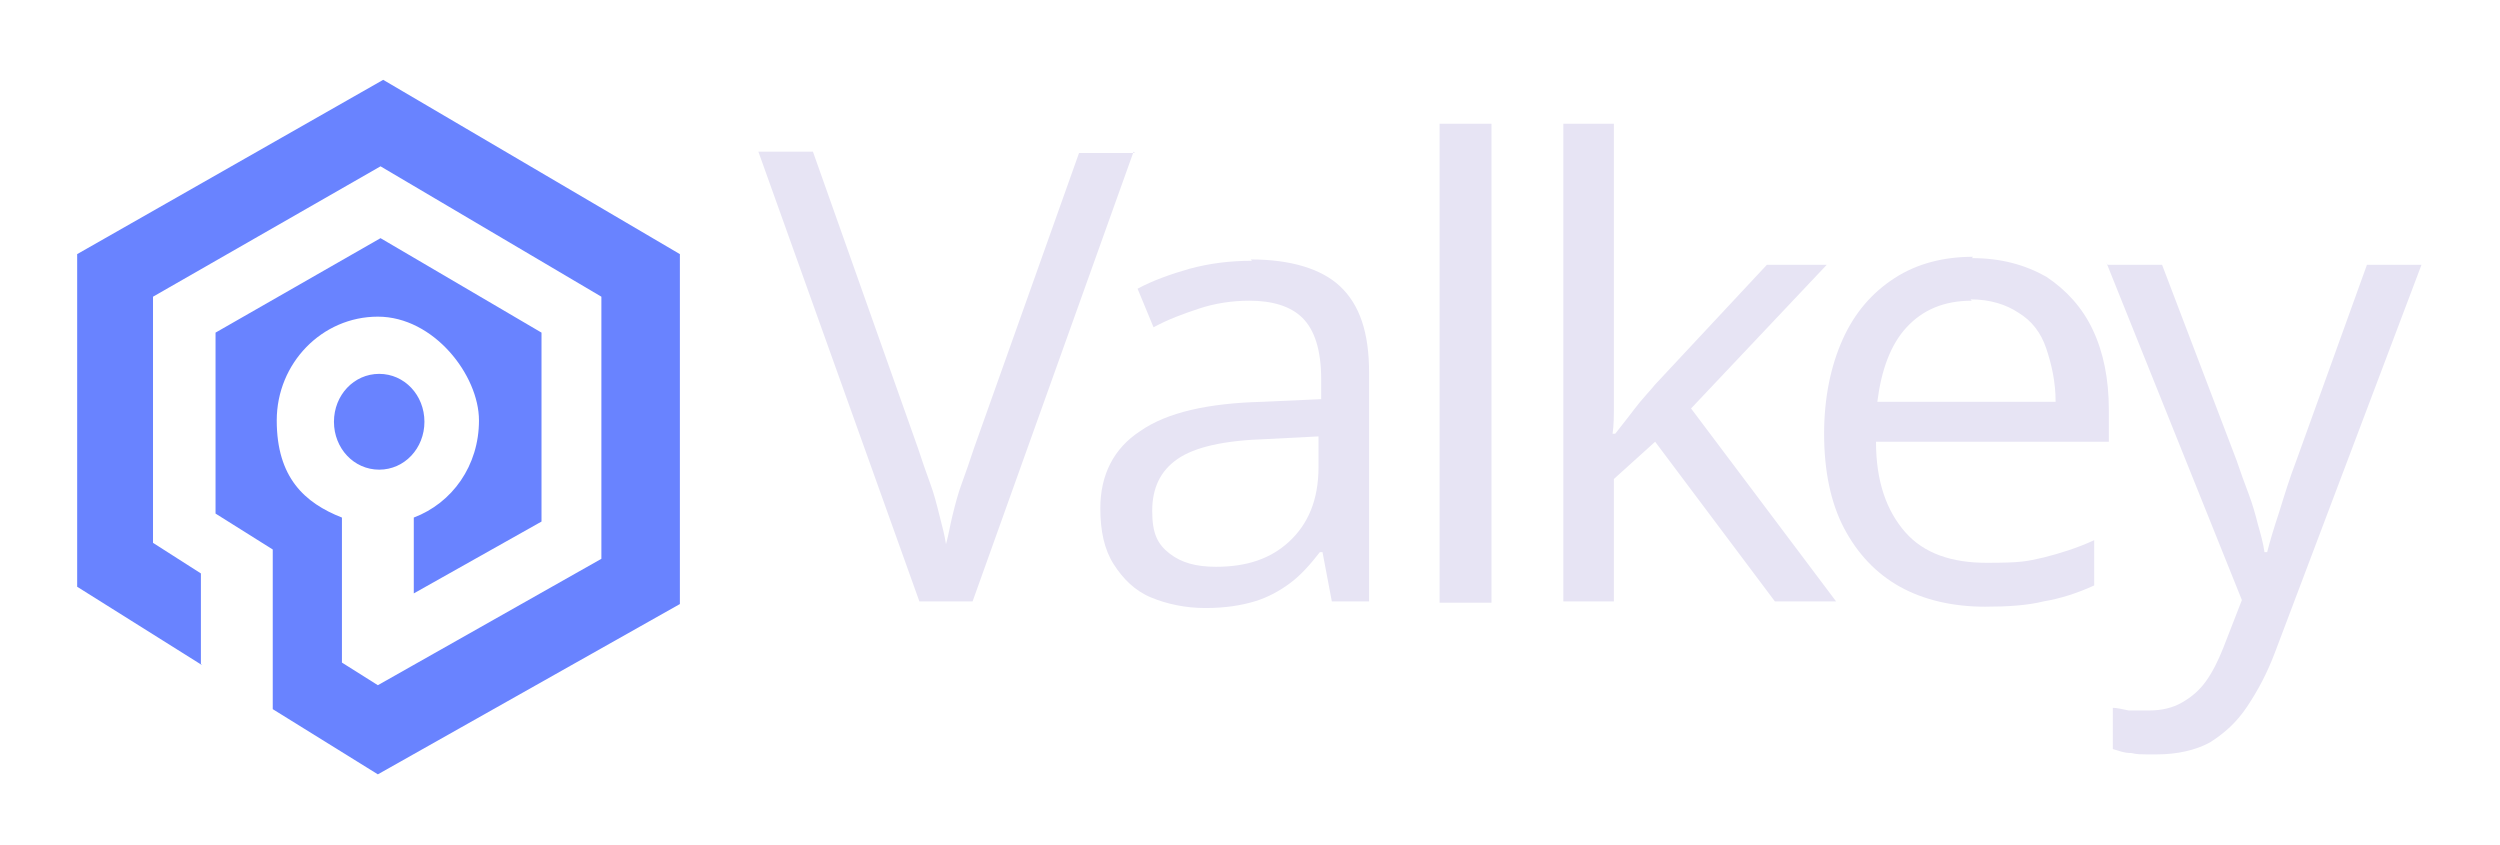
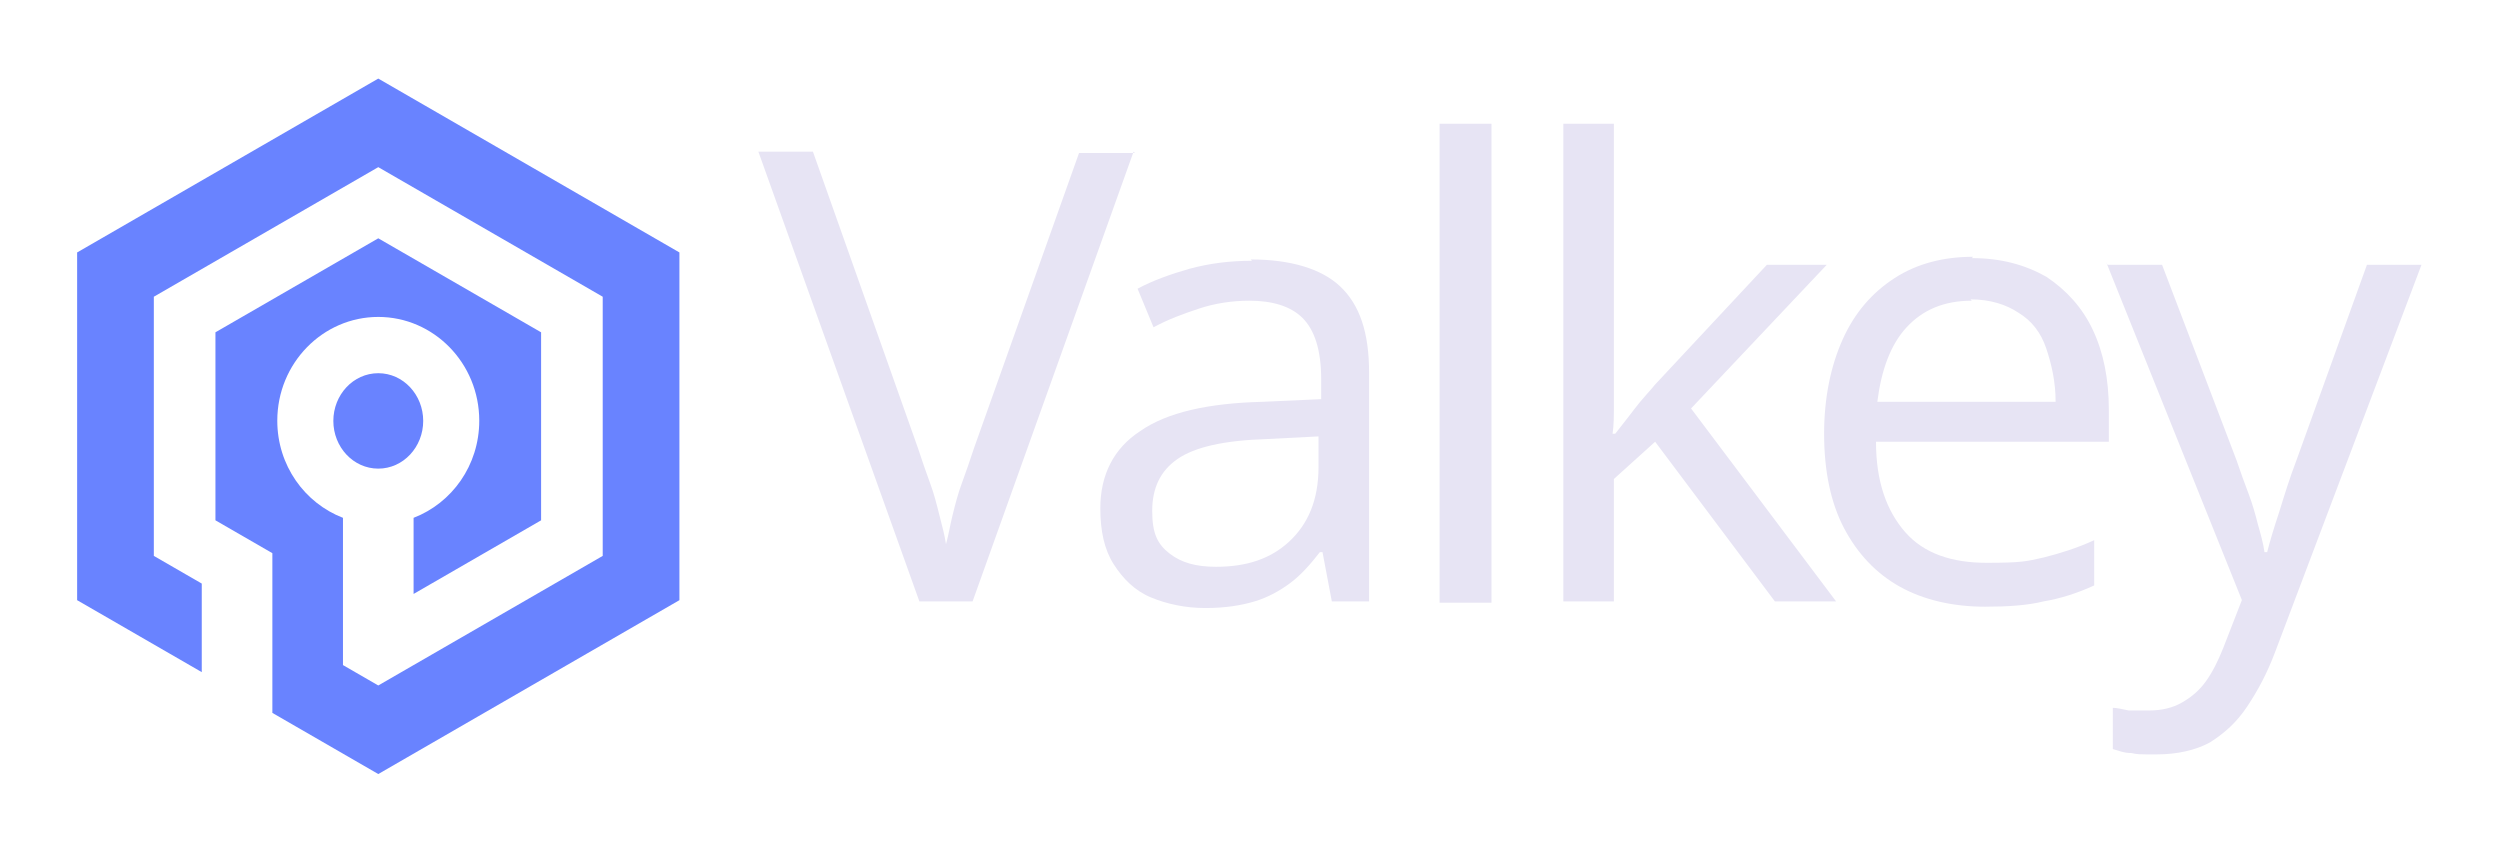
<svg xmlns="http://www.w3.org/2000/svg" version="1.1" viewBox="0 0 187.9 63.5">
  <defs>
    <style>
      .cls-1 {
        fill: #e7e4f4;
      }

      .cls-2 {
        fill: #6983ff;
        fill-rule: evenodd;
      }
    </style>
  </defs>
  <g>
    <g id="svg2455">
      <g id="layer1">
-         <path id="path11949" class="cls-2" d="M15.2,50l-9.4-5.9v-25L28.8,6l22.3,13.1v26.3l-22.7,12.8-7.9-4.9v-12l-4.3-2.7v-13.6l12.4-7.1,12.1,7.1v14.2l-9.6,5.4v-5.7c2.9-1.1,4.9-3.9,4.9-7.3s-3.4-7.8-7.6-7.8-7.6,3.5-7.6,7.8,2.1,6.2,4.9,7.3v10.9l2.7,1.7,16.8-9.5v-19.7l-16.6-9.8-17.1,9.8v18.5l3.6,2.3v6.8ZM28.5,28.1c1.9,0,3.4,1.6,3.4,3.6s-1.5,3.6-3.4,3.6-3.4-1.6-3.4-3.6,1.5-3.6,3.4-3.6Z" />
+         <path id="path11949" class="cls-2" d="M15.164,50.518L5.797,45.109V18.974L28.431,5.906L51.065,18.974V45.109L28.431,58.177L20.471,53.581V41.577L16.193,39.107V24.976L28.431,17.911L40.669,24.976V39.107L31.085,44.641V38.92C33.963,37.811 36.021,34.981 36.021,31.62C36.021,27.294 32.596,23.82 28.431,23.82C24.266,23.82 20.841,27.294 20.841,31.62C20.841,34.981 22.899,37.811 25.778,38.92V49.988L28.431,51.52L45.3,41.781V22.302L28.431,12.563L11.562,22.302V41.781L15.164,43.861ZM28.431,28.05C30.313,28.05 31.808,29.674 31.808,31.636C31.808,33.598 30.313,35.222 28.431,35.222C26.55,35.222 25.054,33.598 25.054,31.636C25.054,29.674 26.55,28.05 28.431,28.05Z" />
        <g id="text11953">
          <path id="path40509" class="cls-1" d="M85.2,11.4l-12.1,33.8h-4l-12.1-33.8h4.1l7.9,22.3c.3.9.6,1.8.9,2.6.3.8.5,1.6.7,2.4.2.8.4,1.5.5,2.2.2-.7.3-1.4.5-2.2.2-.8.4-1.6.7-2.4.3-.8.6-1.7.9-2.6l7.9-22.2h4.2Z" />
          <path id="path40511" class="cls-1" d="M94,19.5c3,0,5.3.7,6.7,2,1.5,1.4,2.2,3.5,2.2,6.5v17.2h-2.8l-.7-3.7h-.2c-.7.9-1.4,1.7-2.2,2.3-.8.6-1.7,1.1-2.7,1.4-1,.3-2.2.5-3.7.5s-2.9-.3-4.1-.8c-1.2-.5-2.1-1.4-2.8-2.5-.7-1.1-1-2.5-1-4.2,0-2.5,1-4.5,3-5.8,2-1.4,5.1-2.1,9.2-2.2l4.4-.2v-1.5c0-2.2-.5-3.7-1.4-4.6-.9-.9-2.3-1.3-4-1.3-1.3,0-2.6.2-3.8.6-1.2.4-2.3.8-3.4,1.4l-1.2-2.9c1.1-.6,2.5-1.1,3.9-1.5,1.5-.4,3-.6,4.7-.6h0ZM99.1,32.8l-3.9.2c-3.2.1-5.4.6-6.7,1.5s-1.9,2.2-1.9,3.9.4,2.5,1.3,3.2c.9.7,2,1,3.5,1,2.3,0,4.1-.6,5.5-1.9s2.2-3.1,2.2-5.6v-2.3Z" />
          <path id="path40513" class="cls-1" d="M112.1,45.3h-3.9V9.3h3.9v36Z" />
          <path id="path40515" class="cls-1" d="M121.3,9.3v18.7c0,.6,0,1.4,0,2.3,0,.9,0,1.7-.1,2.3h.2c.3-.4.8-1,1.4-1.8.6-.8,1.2-1.4,1.6-1.9l8.4-9h4.5l-10.2,10.8,10.9,14.5h-4.6l-9-12-3.1,2.8v9.2h-3.8V9.3h3.8Z" />
          <path id="path40517" class="cls-1" d="M148.2,19.4c2.2,0,4,.5,5.6,1.4,1.5,1,2.7,2.3,3.5,4,.8,1.7,1.2,3.7,1.2,6v2.4h-17.5c0,3,.8,5.2,2.2,6.8s3.5,2.3,6.1,2.3,3-.1,4.3-.4c1.2-.3,2.5-.7,3.8-1.3v3.4c-1.3.6-2.6,1-3.8,1.2-1.2.3-2.7.4-4.4.4-2.4,0-4.6-.5-6.4-1.5-1.8-1-3.2-2.5-4.2-4.4-1-1.9-1.5-4.3-1.5-7.1,0-2.7.5-5.1,1.4-7.1.9-2,2.2-3.5,3.9-4.6,1.7-1.1,3.7-1.6,5.9-1.6h0ZM148.2,22.6c-2.1,0-3.7.7-4.9,2-1.2,1.3-1.9,3.2-2.2,5.6h13.4c0-1.5-.3-2.8-.7-4-.4-1.2-1.1-2.1-2.1-2.7-.9-.6-2.1-1-3.6-1Z" />
          <path id="path40519" class="cls-1" d="M158.4,19.9h4.1l5.6,14.7c.3.9.6,1.7.9,2.5.3.8.5,1.5.7,2.3.2.7.4,1.4.5,2.1h.2c.2-.8.5-1.8.9-3,.4-1.3.8-2.6,1.3-3.9l5.3-14.7h4.1l-11,29.1c-.6,1.6-1.3,2.9-2.1,4.1-.8,1.2-1.7,2-2.8,2.7-1.1.6-2.5.9-4,.9s-1.4,0-1.9-.1c-.6,0-1-.2-1.4-.3v-3.1c.3,0,.7.1,1.2.2.5,0,1,0,1.5,0,1,0,1.8-.2,2.5-.6.7-.4,1.3-.9,1.8-1.6.5-.7.9-1.5,1.3-2.5l1.4-3.6-10.2-25.4Z" />
        </g>
      </g>
    </g>
  </g>
</svg>
